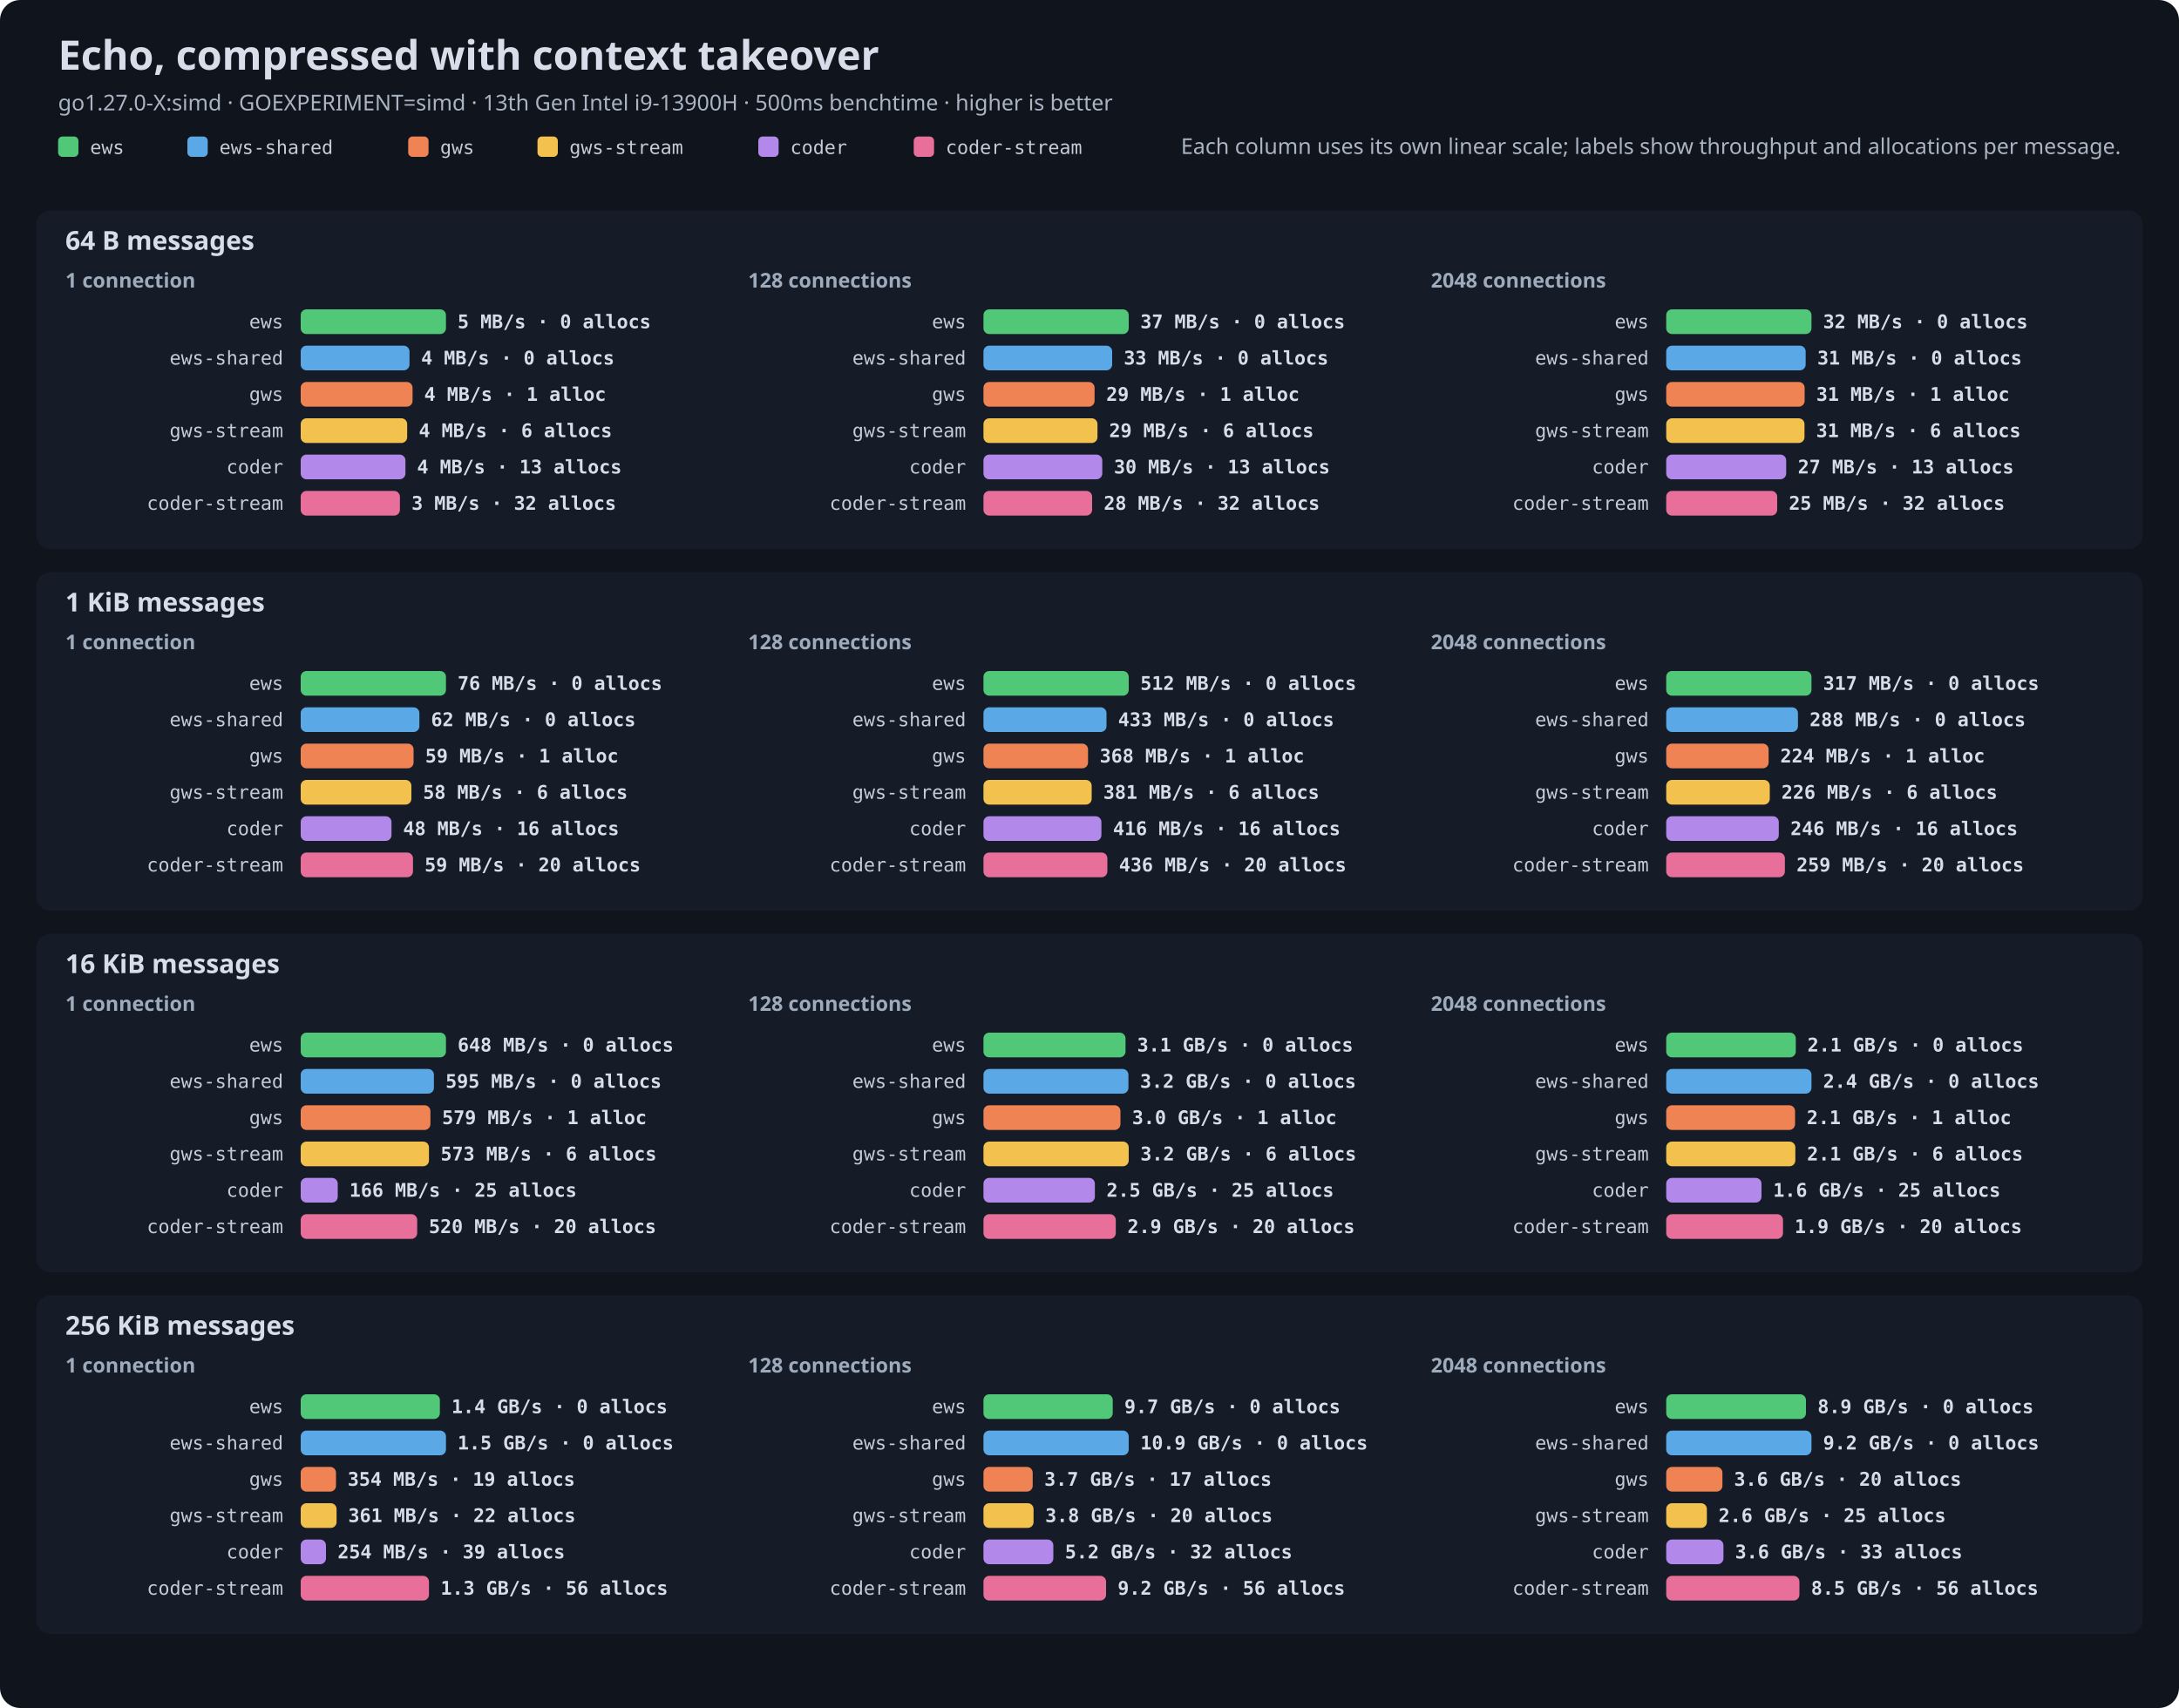
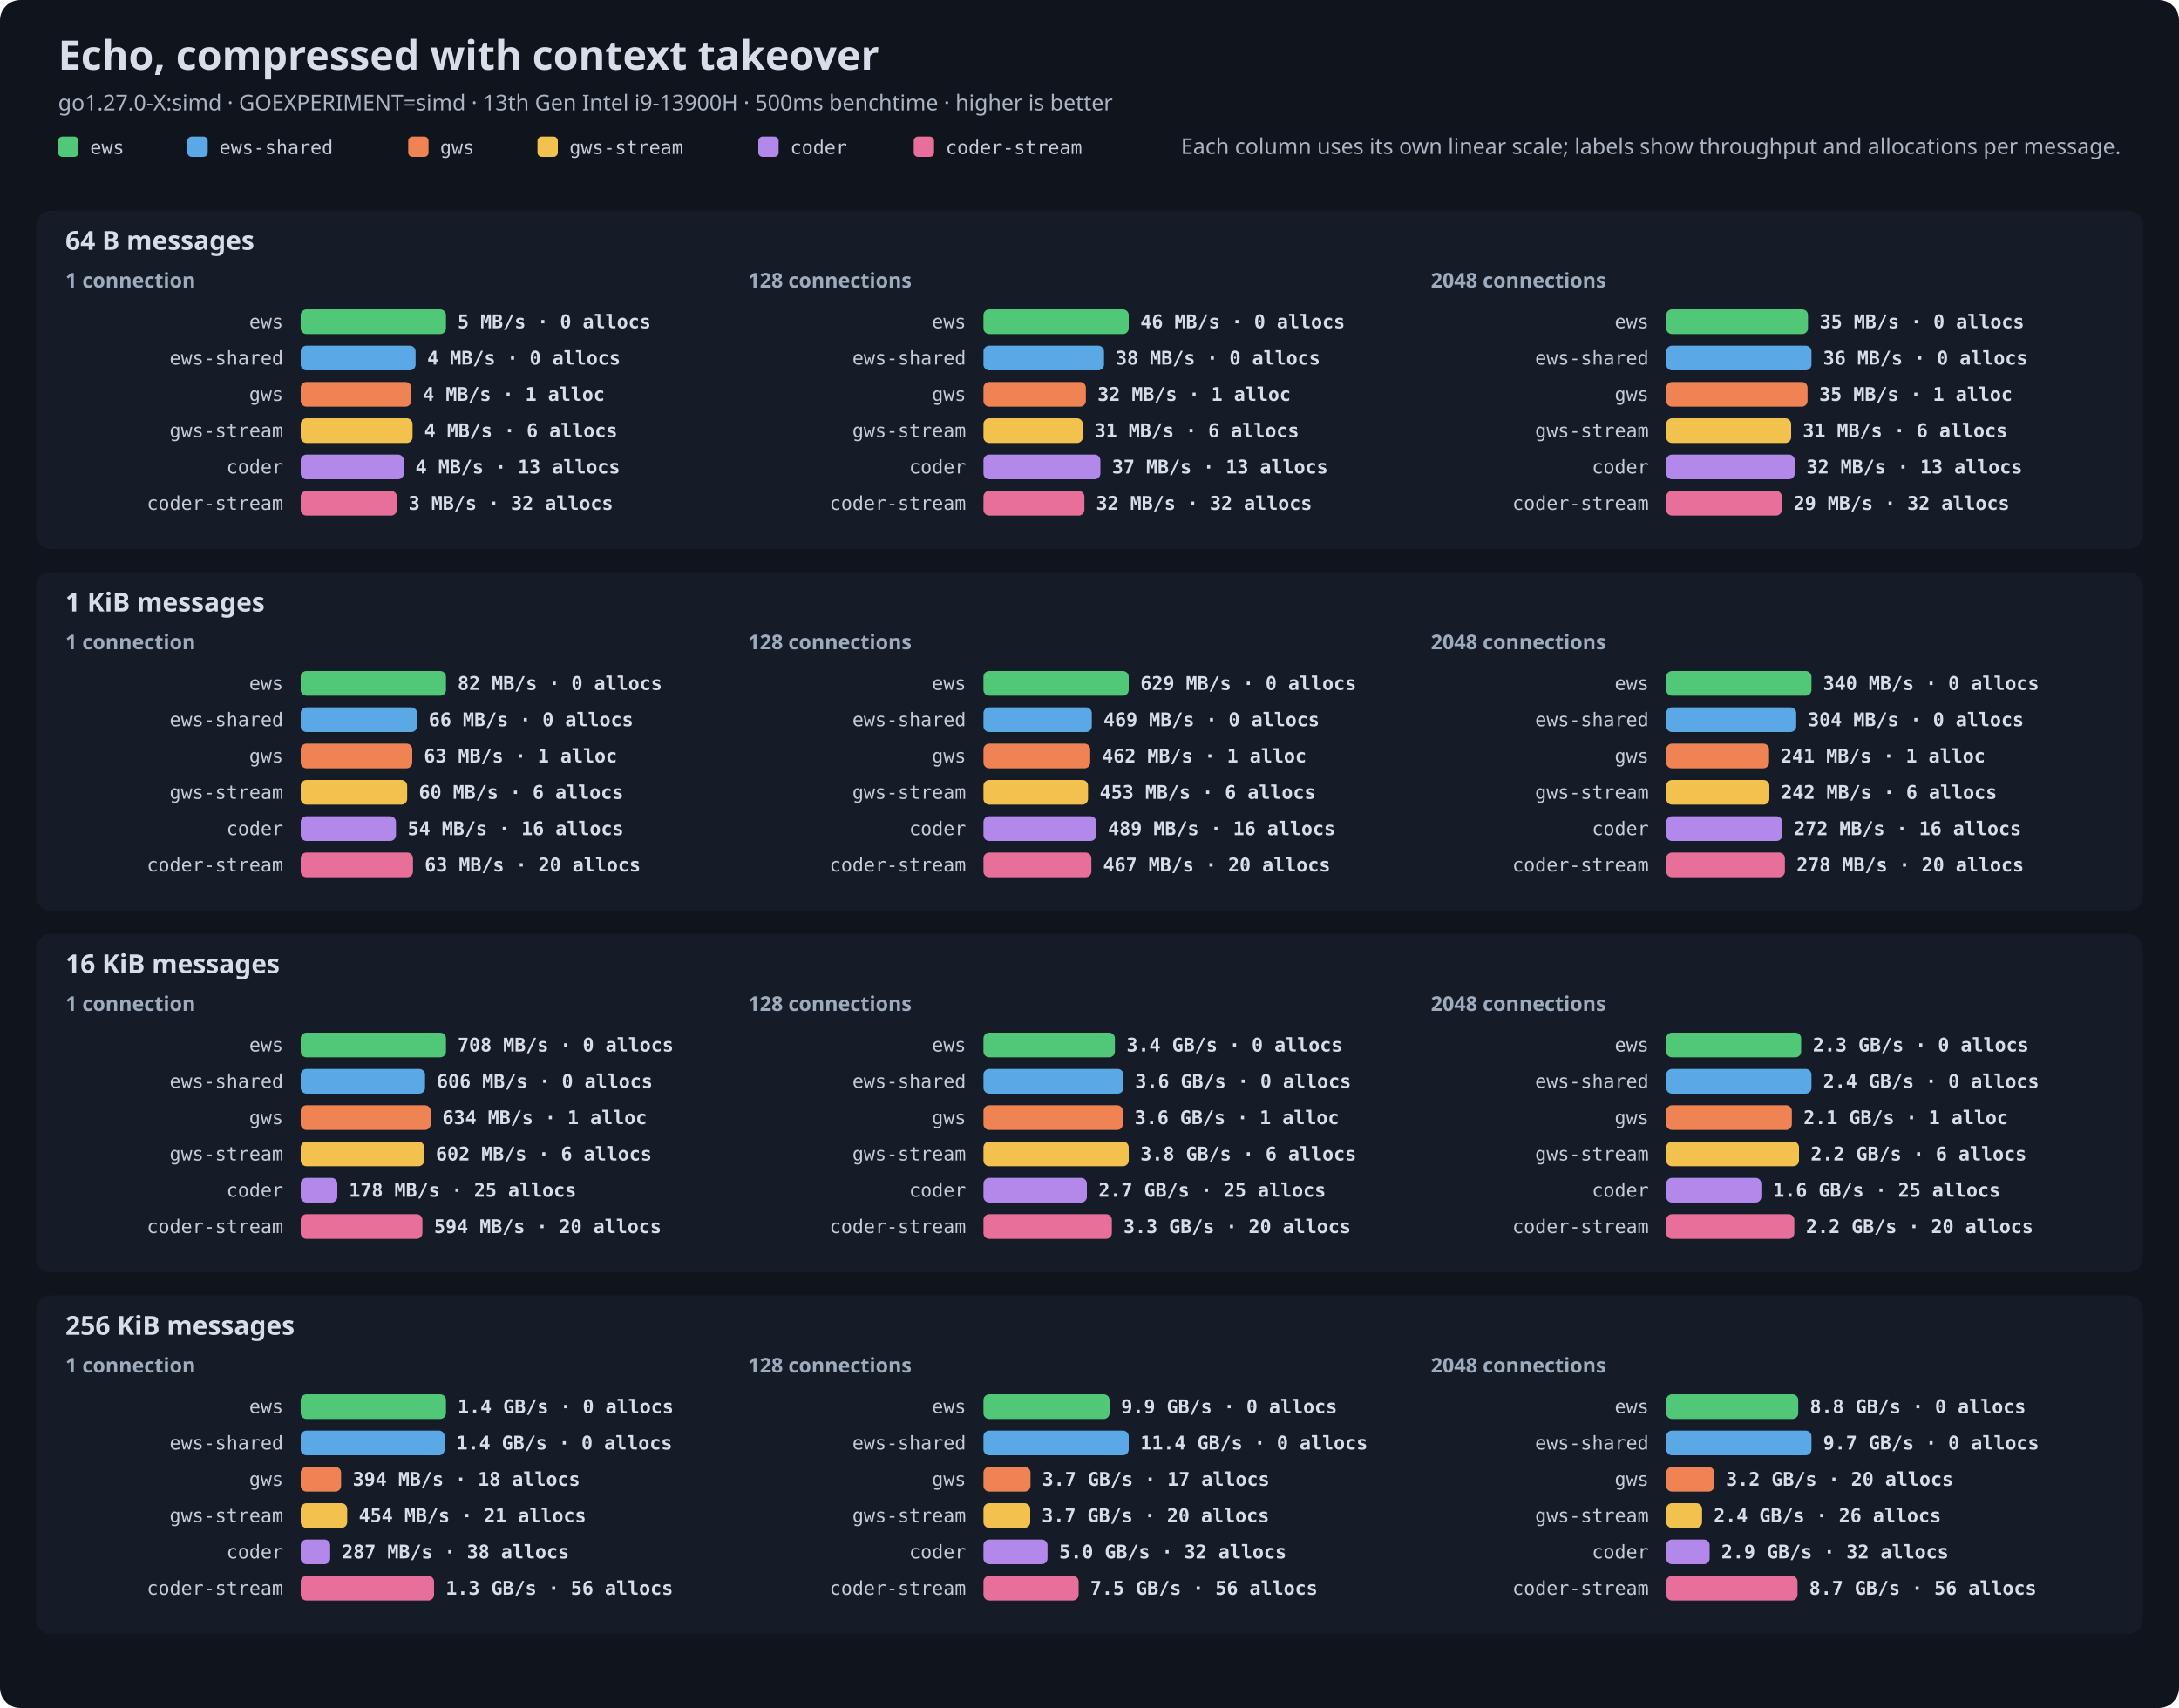
<svg xmlns="http://www.w3.org/2000/svg" width="1500" height="1176" viewBox="0 0 1500 1176" role="img" aria-labelledby="title desc">
  <style>text{font-family:ui-monospace,SFMono-Regular,Menlo,Consolas,monospace;fill:#d8dee9}.title{font-family:ui-sans-serif,system-ui,sans-serif;font-size:28px;font-weight:700}.subtitle{font-family:ui-sans-serif,system-ui,sans-serif;font-size:15px;fill:#aab4c3}.group{font-family:ui-sans-serif,system-ui,sans-serif;font-size:18px;font-weight:650}.contract{font-family:ui-sans-serif,system-ui,sans-serif;font-size:14px;font-weight:650;fill:#9eabbc}.series{font-size:13px;fill:#c4ccd8}.value{font-size:13px;font-weight:650}.panel{fill:#151c27}</style>
  <rect width="1500" height="1176" rx="14" fill="#10151d" />
  <text class="title" x="40" y="48">Echo, compressed with context takeover</text>
  <text class="subtitle" x="40" y="76">go1.27.0-X:simd · GOEXPERIMENT=simd · 13th Gen Intel i9-13900H · 500ms benchtime · higher is better</text>
  <rect x="40" y="94" width="14" height="14" rx="3" fill="#50c878" />
  <text class="series" x="62" y="106">ews</text>
  <rect x="129" y="94" width="14" height="14" rx="3" fill="#5aa9e6" />
  <text class="series" x="151" y="106">ews-shared</text>
  <rect x="281" y="94" width="14" height="14" rx="3" fill="#ef8354" />
  <text class="series" x="303" y="106">gws</text>
  <rect x="370" y="94" width="14" height="14" rx="3" fill="#f2c14e" />
  <text class="series" x="392" y="106">gws-stream</text>
  <rect x="522" y="94" width="14" height="14" rx="3" fill="#b388eb" />
  <text class="series" x="544" y="106">coder</text>
  <rect x="629" y="94" width="14" height="14" rx="3" fill="#e76f9a" />
  <text class="series" x="651" y="106">coder-stream</text>
  <text class="subtitle" x="1460" y="106" text-anchor="end">Each column uses its own linear scale; labels show throughput and allocations per message.</text>
  <g transform="translate(0,145)">
    <rect class="panel" x="25" y="0" width="1450" height="233" rx="10" />
    <text class="group" x="45" y="27">64 B messages</text>
    <text class="contract" x="45" y="53">1 connection</text>
    <text class="series" x="195" y="81" text-anchor="end">ews</text>
    <rect x="207" y="68" width="100.0" height="17" rx="4" fill="#50c878" />
    <text class="value" x="315.0" y="81">5 MB/s · 0 allocs</text>
    <text class="series" x="195" y="106" text-anchor="end">ews-shared</text>
-     <rect x="207" y="93" width="74.9" height="17" rx="4" fill="#5aa9e6" />
-     <text class="value" x="289.9" y="106">4 MB/s · 0 allocs</text>
-     <text class="series" x="195" y="131" text-anchor="end">gws</text>
-     <rect x="207" y="118" width="77.0" height="17" rx="4" fill="#ef8354" />
-     <text class="value" x="292.0" y="131">4 MB/s · 1 alloc</text>
+     <rect x="207" y="93" width="79.1" height="17" rx="4" fill="#5aa9e6" />
+     <text class="value" x="294.1" y="106">4 MB/s · 0 allocs</text>
+     <text class="series" x="195" y="131" text-anchor="end">gws</text>
+     <rect x="207" y="118" width="76.1" height="17" rx="4" fill="#ef8354" />
+     <text class="value" x="291.1" y="131">4 MB/s · 1 alloc</text>
+     <text class="series" x="195" y="156" text-anchor="end">gws-stream</text>
+     <rect x="207" y="143" width="77.0" height="17" rx="4" fill="#f2c14e" />
+     <text class="value" x="292.0" y="156">4 MB/s · 6 allocs</text>
+     <text class="series" x="195" y="181" text-anchor="end">coder</text>
+     <rect x="207" y="168" width="71.0" height="17" rx="4" fill="#b388eb" />
+     <text class="value" x="286.0" y="181">4 MB/s · 13 allocs</text>
+     <text class="series" x="195" y="206" text-anchor="end">coder-stream</text>
+     <rect x="207" y="193" width="66.2" height="17" rx="4" fill="#e76f9a" />
+     <text class="value" x="281.2" y="206">3 MB/s · 32 allocs</text>
+     <text class="contract" x="515" y="53">128 connections</text>
+     <text class="series" x="665" y="81" text-anchor="end">ews</text>
+     <rect x="677" y="68" width="100.0" height="17" rx="4" fill="#50c878" />
+     <text class="value" x="785.0" y="81">46 MB/s · 0 allocs</text>
+     <text class="series" x="665" y="106" text-anchor="end">ews-shared</text>
+     <rect x="677" y="93" width="83.0" height="17" rx="4" fill="#5aa9e6" />
+     <text class="value" x="768.0" y="106">38 MB/s · 0 allocs</text>
+     <text class="series" x="665" y="131" text-anchor="end">gws</text>
+     <rect x="677" y="118" width="70.5" height="17" rx="4" fill="#ef8354" />
+     <text class="value" x="755.5" y="131">32 MB/s · 1 alloc</text>
+     <text class="series" x="665" y="156" text-anchor="end">gws-stream</text>
+     <rect x="677" y="143" width="68.4" height="17" rx="4" fill="#f2c14e" />
+     <text class="value" x="753.4" y="156">31 MB/s · 6 allocs</text>
+     <text class="series" x="665" y="181" text-anchor="end">coder</text>
+     <rect x="677" y="168" width="80.5" height="17" rx="4" fill="#b388eb" />
+     <text class="value" x="765.5" y="181">37 MB/s · 13 allocs</text>
+     <text class="series" x="665" y="206" text-anchor="end">coder-stream</text>
+     <rect x="677" y="193" width="69.5" height="17" rx="4" fill="#e76f9a" />
+     <text class="value" x="754.5" y="206">32 MB/s · 32 allocs</text>
+     <text class="contract" x="985" y="53">2048 connections</text>
+     <text class="series" x="1135" y="81" text-anchor="end">ews</text>
+     <rect x="1147" y="68" width="97.6" height="17" rx="4" fill="#50c878" />
+     <text class="value" x="1252.6" y="81">35 MB/s · 0 allocs</text>
+     <text class="series" x="1135" y="106" text-anchor="end">ews-shared</text>
+     <rect x="1147" y="93" width="100.0" height="17" rx="4" fill="#5aa9e6" />
+     <text class="value" x="1255.0" y="106">36 MB/s · 0 allocs</text>
+     <text class="series" x="1135" y="131" text-anchor="end">gws</text>
+     <rect x="1147" y="118" width="97.3" height="17" rx="4" fill="#ef8354" />
+     <text class="value" x="1252.3" y="131">35 MB/s · 1 alloc</text>
+     <text class="series" x="1135" y="156" text-anchor="end">gws-stream</text>
+     <rect x="1147" y="143" width="86.0" height="17" rx="4" fill="#f2c14e" />
+     <text class="value" x="1241.0" y="156">31 MB/s · 6 allocs</text>
+     <text class="series" x="1135" y="181" text-anchor="end">coder</text>
+     <rect x="1147" y="168" width="88.5" height="17" rx="4" fill="#b388eb" />
+     <text class="value" x="1243.5" y="181">32 MB/s · 13 allocs</text>
+     <text class="series" x="1135" y="206" text-anchor="end">coder-stream</text>
+     <rect x="1147" y="193" width="79.6" height="17" rx="4" fill="#e76f9a" />
+     <text class="value" x="1234.6" y="206">29 MB/s · 32 allocs</text>
+   </g>
+   <g transform="translate(0,394)">
+     <rect class="panel" x="25" y="0" width="1450" height="233" rx="10" />
+     <text class="group" x="45" y="27">1 KiB messages</text>
+     <text class="contract" x="45" y="53">1 connection</text>
+     <text class="series" x="195" y="81" text-anchor="end">ews</text>
+     <rect x="207" y="68" width="100.0" height="17" rx="4" fill="#50c878" />
+     <text class="value" x="315.0" y="81">82 MB/s · 0 allocs</text>
+     <text class="series" x="195" y="106" text-anchor="end">ews-shared</text>
+     <rect x="207" y="93" width="80.1" height="17" rx="4" fill="#5aa9e6" />
+     <text class="value" x="295.1" y="106">66 MB/s · 0 allocs</text>
+     <text class="series" x="195" y="131" text-anchor="end">gws</text>
+     <rect x="207" y="118" width="76.8" height="17" rx="4" fill="#ef8354" />
+     <text class="value" x="291.8" y="131">63 MB/s · 1 alloc</text>
    <text class="series" x="195" y="156" text-anchor="end">gws-stream</text>
    <rect x="207" y="143" width="73.3" height="17" rx="4" fill="#f2c14e" />
-     <text class="value" x="288.3" y="156">4 MB/s · 6 allocs</text>
-     <text class="series" x="195" y="181" text-anchor="end">coder</text>
-     <rect x="207" y="168" width="72.1" height="17" rx="4" fill="#b388eb" />
-     <text class="value" x="287.1" y="181">4 MB/s · 13 allocs</text>
-     <text class="series" x="195" y="206" text-anchor="end">coder-stream</text>
-     <rect x="207" y="193" width="68.3" height="17" rx="4" fill="#e76f9a" />
-     <text class="value" x="283.3" y="206">3 MB/s · 32 allocs</text>
+     <text class="value" x="288.3" y="156">60 MB/s · 6 allocs</text>
+     <text class="series" x="195" y="181" text-anchor="end">coder</text>
+     <rect x="207" y="168" width="65.6" height="17" rx="4" fill="#b388eb" />
+     <text class="value" x="280.6" y="181">54 MB/s · 16 allocs</text>
+     <text class="series" x="195" y="206" text-anchor="end">coder-stream</text>
+     <rect x="207" y="193" width="77.3" height="17" rx="4" fill="#e76f9a" />
+     <text class="value" x="292.3" y="206">63 MB/s · 20 allocs</text>
    <text class="contract" x="515" y="53">128 connections</text>
    <text class="series" x="665" y="81" text-anchor="end">ews</text>
    <rect x="677" y="68" width="100.0" height="17" rx="4" fill="#50c878" />
-     <text class="value" x="785.0" y="81">37 MB/s · 0 allocs</text>
-     <text class="series" x="665" y="106" text-anchor="end">ews-shared</text>
-     <rect x="677" y="93" width="88.6" height="17" rx="4" fill="#5aa9e6" />
-     <text class="value" x="773.6" y="106">33 MB/s · 0 allocs</text>
-     <text class="series" x="665" y="131" text-anchor="end">gws</text>
-     <rect x="677" y="118" width="76.5" height="17" rx="4" fill="#ef8354" />
-     <text class="value" x="761.5" y="131">29 MB/s · 1 alloc</text>
-     <text class="series" x="665" y="156" text-anchor="end">gws-stream</text>
-     <rect x="677" y="143" width="78.5" height="17" rx="4" fill="#f2c14e" />
-     <text class="value" x="763.5" y="156">29 MB/s · 6 allocs</text>
-     <text class="series" x="665" y="181" text-anchor="end">coder</text>
-     <rect x="677" y="168" width="81.8" height="17" rx="4" fill="#b388eb" />
-     <text class="value" x="766.8" y="181">30 MB/s · 13 allocs</text>
-     <text class="series" x="665" y="206" text-anchor="end">coder-stream</text>
-     <rect x="677" y="193" width="74.8" height="17" rx="4" fill="#e76f9a" />
-     <text class="value" x="759.8" y="206">28 MB/s · 32 allocs</text>
+     <text class="value" x="785.0" y="81">629 MB/s · 0 allocs</text>
+     <text class="series" x="665" y="106" text-anchor="end">ews-shared</text>
+     <rect x="677" y="93" width="74.6" height="17" rx="4" fill="#5aa9e6" />
+     <text class="value" x="759.6" y="106">469 MB/s · 0 allocs</text>
+     <text class="series" x="665" y="131" text-anchor="end">gws</text>
+     <rect x="677" y="118" width="73.5" height="17" rx="4" fill="#ef8354" />
+     <text class="value" x="758.5" y="131">462 MB/s · 1 alloc</text>
+     <text class="series" x="665" y="156" text-anchor="end">gws-stream</text>
+     <rect x="677" y="143" width="72.0" height="17" rx="4" fill="#f2c14e" />
+     <text class="value" x="757.0" y="156">453 MB/s · 6 allocs</text>
+     <text class="series" x="665" y="181" text-anchor="end">coder</text>
+     <rect x="677" y="168" width="77.7" height="17" rx="4" fill="#b388eb" />
+     <text class="value" x="762.7" y="181">489 MB/s · 16 allocs</text>
+     <text class="series" x="665" y="206" text-anchor="end">coder-stream</text>
+     <rect x="677" y="193" width="74.3" height="17" rx="4" fill="#e76f9a" />
+     <text class="value" x="759.3" y="206">467 MB/s · 20 allocs</text>
    <text class="contract" x="985" y="53">2048 connections</text>
    <text class="series" x="1135" y="81" text-anchor="end">ews</text>
    <rect x="1147" y="68" width="100.0" height="17" rx="4" fill="#50c878" />
-     <text class="value" x="1255.0" y="81">32 MB/s · 0 allocs</text>
-     <text class="series" x="1135" y="106" text-anchor="end">ews-shared</text>
-     <rect x="1147" y="93" width="96.0" height="17" rx="4" fill="#5aa9e6" />
-     <text class="value" x="1251.0" y="106">31 MB/s · 0 allocs</text>
-     <text class="series" x="1135" y="131" text-anchor="end">gws</text>
-     <rect x="1147" y="118" width="95.3" height="17" rx="4" fill="#ef8354" />
-     <text class="value" x="1250.3" y="131">31 MB/s · 1 alloc</text>
-     <text class="series" x="1135" y="156" text-anchor="end">gws-stream</text>
-     <rect x="1147" y="143" width="95.2" height="17" rx="4" fill="#f2c14e" />
-     <text class="value" x="1250.2" y="156">31 MB/s · 6 allocs</text>
-     <text class="series" x="1135" y="181" text-anchor="end">coder</text>
-     <rect x="1147" y="168" width="82.6" height="17" rx="4" fill="#b388eb" />
-     <text class="value" x="1237.6" y="181">27 MB/s · 13 allocs</text>
-     <text class="series" x="1135" y="206" text-anchor="end">coder-stream</text>
-     <rect x="1147" y="193" width="76.4" height="17" rx="4" fill="#e76f9a" />
-     <text class="value" x="1231.4" y="206">25 MB/s · 32 allocs</text>
-   </g>
-   <g transform="translate(0,394)">
-     <rect class="panel" x="25" y="0" width="1450" height="233" rx="10" />
-     <text class="group" x="45" y="27">1 KiB messages</text>
-     <text class="contract" x="45" y="53">1 connection</text>
-     <text class="series" x="195" y="81" text-anchor="end">ews</text>
-     <rect x="207" y="68" width="100.0" height="17" rx="4" fill="#50c878" />
-     <text class="value" x="315.0" y="81">76 MB/s · 0 allocs</text>
-     <text class="series" x="195" y="106" text-anchor="end">ews-shared</text>
-     <rect x="207" y="93" width="81.7" height="17" rx="4" fill="#5aa9e6" />
-     <text class="value" x="296.7" y="106">62 MB/s · 0 allocs</text>
-     <text class="series" x="195" y="131" text-anchor="end">gws</text>
-     <rect x="207" y="118" width="77.7" height="17" rx="4" fill="#ef8354" />
-     <text class="value" x="292.7" y="131">59 MB/s · 1 alloc</text>
-     <text class="series" x="195" y="156" text-anchor="end">gws-stream</text>
-     <rect x="207" y="143" width="76.2" height="17" rx="4" fill="#f2c14e" />
-     <text class="value" x="291.2" y="156">58 MB/s · 6 allocs</text>
-     <text class="series" x="195" y="181" text-anchor="end">coder</text>
-     <rect x="207" y="168" width="62.5" height="17" rx="4" fill="#b388eb" />
-     <text class="value" x="277.5" y="181">48 MB/s · 16 allocs</text>
-     <text class="series" x="195" y="206" text-anchor="end">coder-stream</text>
-     <rect x="207" y="193" width="77.3" height="17" rx="4" fill="#e76f9a" />
-     <text class="value" x="292.3" y="206">59 MB/s · 20 allocs</text>
-     <text class="contract" x="515" y="53">128 connections</text>
-     <text class="series" x="665" y="81" text-anchor="end">ews</text>
-     <rect x="677" y="68" width="100.0" height="17" rx="4" fill="#50c878" />
-     <text class="value" x="785.0" y="81">512 MB/s · 0 allocs</text>
-     <text class="series" x="665" y="106" text-anchor="end">ews-shared</text>
-     <rect x="677" y="93" width="84.7" height="17" rx="4" fill="#5aa9e6" />
-     <text class="value" x="769.7" y="106">433 MB/s · 0 allocs</text>
-     <text class="series" x="665" y="131" text-anchor="end">gws</text>
-     <rect x="677" y="118" width="72.0" height="17" rx="4" fill="#ef8354" />
-     <text class="value" x="757.0" y="131">368 MB/s · 1 alloc</text>
-     <text class="series" x="665" y="156" text-anchor="end">gws-stream</text>
-     <rect x="677" y="143" width="74.5" height="17" rx="4" fill="#f2c14e" />
-     <text class="value" x="759.5" y="156">381 MB/s · 6 allocs</text>
-     <text class="series" x="665" y="181" text-anchor="end">coder</text>
-     <rect x="677" y="168" width="81.2" height="17" rx="4" fill="#b388eb" />
-     <text class="value" x="766.2" y="181">416 MB/s · 16 allocs</text>
-     <text class="series" x="665" y="206" text-anchor="end">coder-stream</text>
-     <rect x="677" y="193" width="85.3" height="17" rx="4" fill="#e76f9a" />
-     <text class="value" x="770.3" y="206">436 MB/s · 20 allocs</text>
-     <text class="contract" x="985" y="53">2048 connections</text>
-     <text class="series" x="1135" y="81" text-anchor="end">ews</text>
-     <rect x="1147" y="68" width="100.0" height="17" rx="4" fill="#50c878" />
-     <text class="value" x="1255.0" y="81">317 MB/s · 0 allocs</text>
-     <text class="series" x="1135" y="106" text-anchor="end">ews-shared</text>
-     <rect x="1147" y="93" width="90.7" height="17" rx="4" fill="#5aa9e6" />
-     <text class="value" x="1245.7" y="106">288 MB/s · 0 allocs</text>
-     <text class="series" x="1135" y="131" text-anchor="end">gws</text>
-     <rect x="1147" y="118" width="70.5" height="17" rx="4" fill="#ef8354" />
-     <text class="value" x="1225.5" y="131">224 MB/s · 1 alloc</text>
-     <text class="series" x="1135" y="156" text-anchor="end">gws-stream</text>
-     <rect x="1147" y="143" width="71.3" height="17" rx="4" fill="#f2c14e" />
-     <text class="value" x="1226.3" y="156">226 MB/s · 6 allocs</text>
-     <text class="series" x="1135" y="181" text-anchor="end">coder</text>
-     <rect x="1147" y="168" width="77.5" height="17" rx="4" fill="#b388eb" />
-     <text class="value" x="1232.5" y="181">246 MB/s · 16 allocs</text>
+     <text class="value" x="1255.0" y="81">340 MB/s · 0 allocs</text>
+     <text class="series" x="1135" y="106" text-anchor="end">ews-shared</text>
+     <rect x="1147" y="93" width="89.5" height="17" rx="4" fill="#5aa9e6" />
+     <text class="value" x="1244.5" y="106">304 MB/s · 0 allocs</text>
+     <text class="series" x="1135" y="131" text-anchor="end">gws</text>
+     <rect x="1147" y="118" width="70.8" height="17" rx="4" fill="#ef8354" />
+     <text class="value" x="1225.8" y="131">241 MB/s · 1 alloc</text>
+     <text class="series" x="1135" y="156" text-anchor="end">gws-stream</text>
+     <rect x="1147" y="143" width="71.0" height="17" rx="4" fill="#f2c14e" />
+     <text class="value" x="1226.0" y="156">242 MB/s · 6 allocs</text>
+     <text class="series" x="1135" y="181" text-anchor="end">coder</text>
+     <rect x="1147" y="168" width="79.9" height="17" rx="4" fill="#b388eb" />
+     <text class="value" x="1234.9" y="181">272 MB/s · 16 allocs</text>
    <text class="series" x="1135" y="206" text-anchor="end">coder-stream</text>
    <rect x="1147" y="193" width="81.7" height="17" rx="4" fill="#e76f9a" />
-     <text class="value" x="1236.7" y="206">259 MB/s · 20 allocs</text>
+     <text class="value" x="1236.7" y="206">278 MB/s · 20 allocs</text>
  </g>
  <g transform="translate(0,643)">
    <rect class="panel" x="25" y="0" width="1450" height="233" rx="10" />
    <text class="group" x="45" y="27">16 KiB messages</text>
    <text class="contract" x="45" y="53">1 connection</text>
    <text class="series" x="195" y="81" text-anchor="end">ews</text>
    <rect x="207" y="68" width="100.0" height="17" rx="4" fill="#50c878" />
-     <text class="value" x="315.0" y="81">648 MB/s · 0 allocs</text>
-     <text class="series" x="195" y="106" text-anchor="end">ews-shared</text>
-     <rect x="207" y="93" width="91.7" height="17" rx="4" fill="#5aa9e6" />
-     <text class="value" x="306.7" y="106">595 MB/s · 0 allocs</text>
-     <text class="series" x="195" y="131" text-anchor="end">gws</text>
-     <rect x="207" y="118" width="89.3" height="17" rx="4" fill="#ef8354" />
-     <text class="value" x="304.3" y="131">579 MB/s · 1 alloc</text>
-     <text class="series" x="195" y="156" text-anchor="end">gws-stream</text>
-     <rect x="207" y="143" width="88.3" height="17" rx="4" fill="#f2c14e" />
-     <text class="value" x="303.3" y="156">573 MB/s · 6 allocs</text>
-     <text class="series" x="195" y="181" text-anchor="end">coder</text>
-     <rect x="207" y="168" width="25.5" height="17" rx="4" fill="#b388eb" />
-     <text class="value" x="240.5" y="181">166 MB/s · 25 allocs</text>
-     <text class="series" x="195" y="206" text-anchor="end">coder-stream</text>
-     <rect x="207" y="193" width="80.2" height="17" rx="4" fill="#e76f9a" />
-     <text class="value" x="295.2" y="206">520 MB/s · 20 allocs</text>
-     <text class="contract" x="515" y="53">128 connections</text>
-     <text class="series" x="665" y="81" text-anchor="end">ews</text>
-     <rect x="677" y="68" width="97.8" height="17" rx="4" fill="#50c878" />
-     <text class="value" x="782.8" y="81">3.1 GB/s · 0 allocs</text>
-     <text class="series" x="665" y="106" text-anchor="end">ews-shared</text>
-     <rect x="677" y="93" width="99.8" height="17" rx="4" fill="#5aa9e6" />
-     <text class="value" x="784.8" y="106">3.2 GB/s · 0 allocs</text>
-     <text class="series" x="665" y="131" text-anchor="end">gws</text>
-     <rect x="677" y="118" width="94.3" height="17" rx="4" fill="#ef8354" />
-     <text class="value" x="779.3" y="131">3.0 GB/s · 1 alloc</text>
+     <text class="value" x="315.0" y="81">708 MB/s · 0 allocs</text>
+     <text class="series" x="195" y="106" text-anchor="end">ews-shared</text>
+     <rect x="207" y="93" width="85.6" height="17" rx="4" fill="#5aa9e6" />
+     <text class="value" x="300.6" y="106">606 MB/s · 0 allocs</text>
+     <text class="series" x="195" y="131" text-anchor="end">gws</text>
+     <rect x="207" y="118" width="89.5" height="17" rx="4" fill="#ef8354" />
+     <text class="value" x="304.5" y="131">634 MB/s · 1 alloc</text>
+     <text class="series" x="195" y="156" text-anchor="end">gws-stream</text>
+     <rect x="207" y="143" width="85.0" height="17" rx="4" fill="#f2c14e" />
+     <text class="value" x="300.0" y="156">602 MB/s · 6 allocs</text>
+     <text class="series" x="195" y="181" text-anchor="end">coder</text>
+     <rect x="207" y="168" width="25.2" height="17" rx="4" fill="#b388eb" />
+     <text class="value" x="240.2" y="181">178 MB/s · 25 allocs</text>
+     <text class="series" x="195" y="206" text-anchor="end">coder-stream</text>
+     <rect x="207" y="193" width="83.8" height="17" rx="4" fill="#e76f9a" />
+     <text class="value" x="298.8" y="206">594 MB/s · 20 allocs</text>
+     <text class="contract" x="515" y="53">128 connections</text>
+     <text class="series" x="665" y="81" text-anchor="end">ews</text>
+     <rect x="677" y="68" width="90.5" height="17" rx="4" fill="#50c878" />
+     <text class="value" x="775.5" y="81">3.4 GB/s · 0 allocs</text>
+     <text class="series" x="665" y="106" text-anchor="end">ews-shared</text>
+     <rect x="677" y="93" width="96.4" height="17" rx="4" fill="#5aa9e6" />
+     <text class="value" x="781.4" y="106">3.6 GB/s · 0 allocs</text>
+     <text class="series" x="665" y="131" text-anchor="end">gws</text>
+     <rect x="677" y="118" width="96.0" height="17" rx="4" fill="#ef8354" />
+     <text class="value" x="781.0" y="131">3.6 GB/s · 1 alloc</text>
    <text class="series" x="665" y="156" text-anchor="end">gws-stream</text>
    <rect x="677" y="143" width="100.0" height="17" rx="4" fill="#f2c14e" />
-     <text class="value" x="785.0" y="156">3.2 GB/s · 6 allocs</text>
-     <text class="series" x="665" y="181" text-anchor="end">coder</text>
-     <rect x="677" y="168" width="76.7" height="17" rx="4" fill="#b388eb" />
-     <text class="value" x="761.7" y="181">2.5 GB/s · 25 allocs</text>
-     <text class="series" x="665" y="206" text-anchor="end">coder-stream</text>
-     <rect x="677" y="193" width="91.1" height="17" rx="4" fill="#e76f9a" />
-     <text class="value" x="776.1" y="206">2.9 GB/s · 20 allocs</text>
-     <text class="contract" x="985" y="53">2048 connections</text>
-     <text class="series" x="1135" y="81" text-anchor="end">ews</text>
-     <rect x="1147" y="68" width="89.2" height="17" rx="4" fill="#50c878" />
-     <text class="value" x="1244.2" y="81">2.1 GB/s · 0 allocs</text>
+     <text class="value" x="785.0" y="156">3.8 GB/s · 6 allocs</text>
+     <text class="series" x="665" y="181" text-anchor="end">coder</text>
+     <rect x="677" y="168" width="71.2" height="17" rx="4" fill="#b388eb" />
+     <text class="value" x="756.2" y="181">2.7 GB/s · 25 allocs</text>
+     <text class="series" x="665" y="206" text-anchor="end">coder-stream</text>
+     <rect x="677" y="193" width="88.4" height="17" rx="4" fill="#e76f9a" />
+     <text class="value" x="773.4" y="206">3.3 GB/s · 20 allocs</text>
+     <text class="contract" x="985" y="53">2048 connections</text>
+     <text class="series" x="1135" y="81" text-anchor="end">ews</text>
+     <rect x="1147" y="68" width="92.9" height="17" rx="4" fill="#50c878" />
+     <text class="value" x="1247.9" y="81">2.3 GB/s · 0 allocs</text>
    <text class="series" x="1135" y="106" text-anchor="end">ews-shared</text>
    <rect x="1147" y="93" width="100.0" height="17" rx="4" fill="#5aa9e6" />
    <text class="value" x="1255.0" y="106">2.4 GB/s · 0 allocs</text>
    <text class="series" x="1135" y="131" text-anchor="end">gws</text>
-     <rect x="1147" y="118" width="88.7" height="17" rx="4" fill="#ef8354" />
-     <text class="value" x="1243.7" y="131">2.1 GB/s · 1 alloc</text>
-     <text class="series" x="1135" y="156" text-anchor="end">gws-stream</text>
-     <rect x="1147" y="143" width="88.9" height="17" rx="4" fill="#f2c14e" />
-     <text class="value" x="1243.9" y="156">2.1 GB/s · 6 allocs</text>
-     <text class="series" x="1135" y="181" text-anchor="end">coder</text>
-     <rect x="1147" y="168" width="65.6" height="17" rx="4" fill="#b388eb" />
-     <text class="value" x="1220.6" y="181">1.6 GB/s · 25 allocs</text>
-     <text class="series" x="1135" y="206" text-anchor="end">coder-stream</text>
-     <rect x="1147" y="193" width="80.4" height="17" rx="4" fill="#e76f9a" />
-     <text class="value" x="1235.4" y="206">1.9 GB/s · 20 allocs</text>
+     <rect x="1147" y="118" width="86.5" height="17" rx="4" fill="#ef8354" />
+     <text class="value" x="1241.5" y="131">2.1 GB/s · 1 alloc</text>
+     <text class="series" x="1135" y="156" text-anchor="end">gws-stream</text>
+     <rect x="1147" y="143" width="91.4" height="17" rx="4" fill="#f2c14e" />
+     <text class="value" x="1246.4" y="156">2.2 GB/s · 6 allocs</text>
+     <text class="series" x="1135" y="181" text-anchor="end">coder</text>
+     <rect x="1147" y="168" width="65.5" height="17" rx="4" fill="#b388eb" />
+     <text class="value" x="1220.5" y="181">1.6 GB/s · 25 allocs</text>
+     <text class="series" x="1135" y="206" text-anchor="end">coder-stream</text>
+     <rect x="1147" y="193" width="88.2" height="17" rx="4" fill="#e76f9a" />
+     <text class="value" x="1243.2" y="206">2.2 GB/s · 20 allocs</text>
  </g>
  <g transform="translate(0,892)">
    <rect class="panel" x="25" y="0" width="1450" height="233" rx="10" />
    <text class="group" x="45" y="27">256 KiB messages</text>
    <text class="contract" x="45" y="53">1 connection</text>
    <text class="series" x="195" y="81" text-anchor="end">ews</text>
-     <rect x="207" y="68" width="95.8" height="17" rx="4" fill="#50c878" />
-     <text class="value" x="310.8" y="81">1.4 GB/s · 0 allocs</text>
-     <text class="series" x="195" y="106" text-anchor="end">ews-shared</text>
-     <rect x="207" y="93" width="100.0" height="17" rx="4" fill="#5aa9e6" />
-     <text class="value" x="315.0" y="106">1.5 GB/s · 0 allocs</text>
-     <text class="series" x="195" y="131" text-anchor="end">gws</text>
-     <rect x="207" y="118" width="24.3" height="17" rx="4" fill="#ef8354" />
-     <text class="value" x="239.3" y="131">354 MB/s · 19 allocs</text>
-     <text class="series" x="195" y="156" text-anchor="end">gws-stream</text>
-     <rect x="207" y="143" width="24.7" height="17" rx="4" fill="#f2c14e" />
-     <text class="value" x="239.7" y="156">361 MB/s · 22 allocs</text>
-     <text class="series" x="195" y="181" text-anchor="end">coder</text>
-     <rect x="207" y="168" width="17.4" height="17" rx="4" fill="#b388eb" />
-     <text class="value" x="232.4" y="181">254 MB/s · 39 allocs</text>
-     <text class="series" x="195" y="206" text-anchor="end">coder-stream</text>
-     <rect x="207" y="193" width="88.3" height="17" rx="4" fill="#e76f9a" />
-     <text class="value" x="303.3" y="206">1.3 GB/s · 56 allocs</text>
-     <text class="contract" x="515" y="53">128 connections</text>
-     <text class="series" x="665" y="81" text-anchor="end">ews</text>
-     <rect x="677" y="68" width="89.0" height="17" rx="4" fill="#50c878" />
-     <text class="value" x="774.0" y="81">9.7 GB/s · 0 allocs</text>
+     <rect x="207" y="68" width="100.0" height="17" rx="4" fill="#50c878" />
+     <text class="value" x="315.0" y="81">1.4 GB/s · 0 allocs</text>
+     <text class="series" x="195" y="106" text-anchor="end">ews-shared</text>
+     <rect x="207" y="93" width="99.1" height="17" rx="4" fill="#5aa9e6" />
+     <text class="value" x="314.1" y="106">1.4 GB/s · 0 allocs</text>
+     <text class="series" x="195" y="131" text-anchor="end">gws</text>
+     <rect x="207" y="118" width="27.8" height="17" rx="4" fill="#ef8354" />
+     <text class="value" x="242.8" y="131">394 MB/s · 18 allocs</text>
+     <text class="series" x="195" y="156" text-anchor="end">gws-stream</text>
+     <rect x="207" y="143" width="32.0" height="17" rx="4" fill="#f2c14e" />
+     <text class="value" x="247.0" y="156">454 MB/s · 21 allocs</text>
+     <text class="series" x="195" y="181" text-anchor="end">coder</text>
+     <rect x="207" y="168" width="20.3" height="17" rx="4" fill="#b388eb" />
+     <text class="value" x="235.3" y="181">287 MB/s · 38 allocs</text>
+     <text class="series" x="195" y="206" text-anchor="end">coder-stream</text>
+     <rect x="207" y="193" width="91.8" height="17" rx="4" fill="#e76f9a" />
+     <text class="value" x="306.8" y="206">1.3 GB/s · 56 allocs</text>
+     <text class="contract" x="515" y="53">128 connections</text>
+     <text class="series" x="665" y="81" text-anchor="end">ews</text>
+     <rect x="677" y="68" width="86.8" height="17" rx="4" fill="#50c878" />
+     <text class="value" x="771.8" y="81">9.9 GB/s · 0 allocs</text>
    <text class="series" x="665" y="106" text-anchor="end">ews-shared</text>
    <rect x="677" y="93" width="100.0" height="17" rx="4" fill="#5aa9e6" />
-     <text class="value" x="785.0" y="106">10.9 GB/s · 0 allocs</text>
-     <text class="series" x="665" y="131" text-anchor="end">gws</text>
-     <rect x="677" y="118" width="33.9" height="17" rx="4" fill="#ef8354" />
-     <text class="value" x="718.9" y="131">3.7 GB/s · 17 allocs</text>
-     <text class="series" x="665" y="156" text-anchor="end">gws-stream</text>
-     <rect x="677" y="143" width="34.5" height="17" rx="4" fill="#f2c14e" />
-     <text class="value" x="719.5" y="156">3.8 GB/s · 20 allocs</text>
-     <text class="series" x="665" y="181" text-anchor="end">coder</text>
-     <rect x="677" y="168" width="48.1" height="17" rx="4" fill="#b388eb" />
-     <text class="value" x="733.1" y="181">5.2 GB/s · 32 allocs</text>
-     <text class="series" x="665" y="206" text-anchor="end">coder-stream</text>
-     <rect x="677" y="193" width="84.4" height="17" rx="4" fill="#e76f9a" />
-     <text class="value" x="769.4" y="206">9.2 GB/s · 56 allocs</text>
-     <text class="contract" x="985" y="53">2048 connections</text>
-     <text class="series" x="1135" y="81" text-anchor="end">ews</text>
-     <rect x="1147" y="68" width="96.2" height="17" rx="4" fill="#50c878" />
-     <text class="value" x="1251.2" y="81">8.9 GB/s · 0 allocs</text>
+     <text class="value" x="785.0" y="106">11.4 GB/s · 0 allocs</text>
+     <text class="series" x="665" y="131" text-anchor="end">gws</text>
+     <rect x="677" y="118" width="32.4" height="17" rx="4" fill="#ef8354" />
+     <text class="value" x="717.4" y="131">3.7 GB/s · 17 allocs</text>
+     <text class="series" x="665" y="156" text-anchor="end">gws-stream</text>
+     <rect x="677" y="143" width="32.2" height="17" rx="4" fill="#f2c14e" />
+     <text class="value" x="717.2" y="156">3.7 GB/s · 20 allocs</text>
+     <text class="series" x="665" y="181" text-anchor="end">coder</text>
+     <rect x="677" y="168" width="44.1" height="17" rx="4" fill="#b388eb" />
+     <text class="value" x="729.1" y="181">5.0 GB/s · 32 allocs</text>
+     <text class="series" x="665" y="206" text-anchor="end">coder-stream</text>
+     <rect x="677" y="193" width="65.5" height="17" rx="4" fill="#e76f9a" />
+     <text class="value" x="750.5" y="206">7.5 GB/s · 56 allocs</text>
+     <text class="contract" x="985" y="53">2048 connections</text>
+     <text class="series" x="1135" y="81" text-anchor="end">ews</text>
+     <rect x="1147" y="68" width="90.9" height="17" rx="4" fill="#50c878" />
+     <text class="value" x="1245.9" y="81">8.8 GB/s · 0 allocs</text>
    <text class="series" x="1135" y="106" text-anchor="end">ews-shared</text>
    <rect x="1147" y="93" width="100.0" height="17" rx="4" fill="#5aa9e6" />
-     <text class="value" x="1255.0" y="106">9.2 GB/s · 0 allocs</text>
-     <text class="series" x="1135" y="131" text-anchor="end">gws</text>
-     <rect x="1147" y="118" width="38.7" height="17" rx="4" fill="#ef8354" />
-     <text class="value" x="1193.7" y="131">3.6 GB/s · 20 allocs</text>
-     <text class="series" x="1135" y="156" text-anchor="end">gws-stream</text>
-     <rect x="1147" y="143" width="28.0" height="17" rx="4" fill="#f2c14e" />
-     <text class="value" x="1183.0" y="156">2.6 GB/s · 25 allocs</text>
-     <text class="series" x="1135" y="181" text-anchor="end">coder</text>
-     <rect x="1147" y="168" width="39.4" height="17" rx="4" fill="#b388eb" />
-     <text class="value" x="1194.4" y="181">3.6 GB/s · 33 allocs</text>
-     <text class="series" x="1135" y="206" text-anchor="end">coder-stream</text>
-     <rect x="1147" y="193" width="91.7" height="17" rx="4" fill="#e76f9a" />
-     <text class="value" x="1246.7" y="206">8.5 GB/s · 56 allocs</text>
+     <text class="value" x="1255.0" y="106">9.7 GB/s · 0 allocs</text>
+     <text class="series" x="1135" y="131" text-anchor="end">gws</text>
+     <rect x="1147" y="118" width="33.1" height="17" rx="4" fill="#ef8354" />
+     <text class="value" x="1188.1" y="131">3.2 GB/s · 20 allocs</text>
+     <text class="series" x="1135" y="156" text-anchor="end">gws-stream</text>
+     <rect x="1147" y="143" width="24.7" height="17" rx="4" fill="#f2c14e" />
+     <text class="value" x="1179.7" y="156">2.4 GB/s · 26 allocs</text>
+     <text class="series" x="1135" y="181" text-anchor="end">coder</text>
+     <rect x="1147" y="168" width="29.9" height="17" rx="4" fill="#b388eb" />
+     <text class="value" x="1184.9" y="181">2.9 GB/s · 32 allocs</text>
+     <text class="series" x="1135" y="206" text-anchor="end">coder-stream</text>
+     <rect x="1147" y="193" width="90.4" height="17" rx="4" fill="#e76f9a" />
+     <text class="value" x="1245.4" y="206">8.7 GB/s · 56 allocs</text>
  </g>
</svg>
